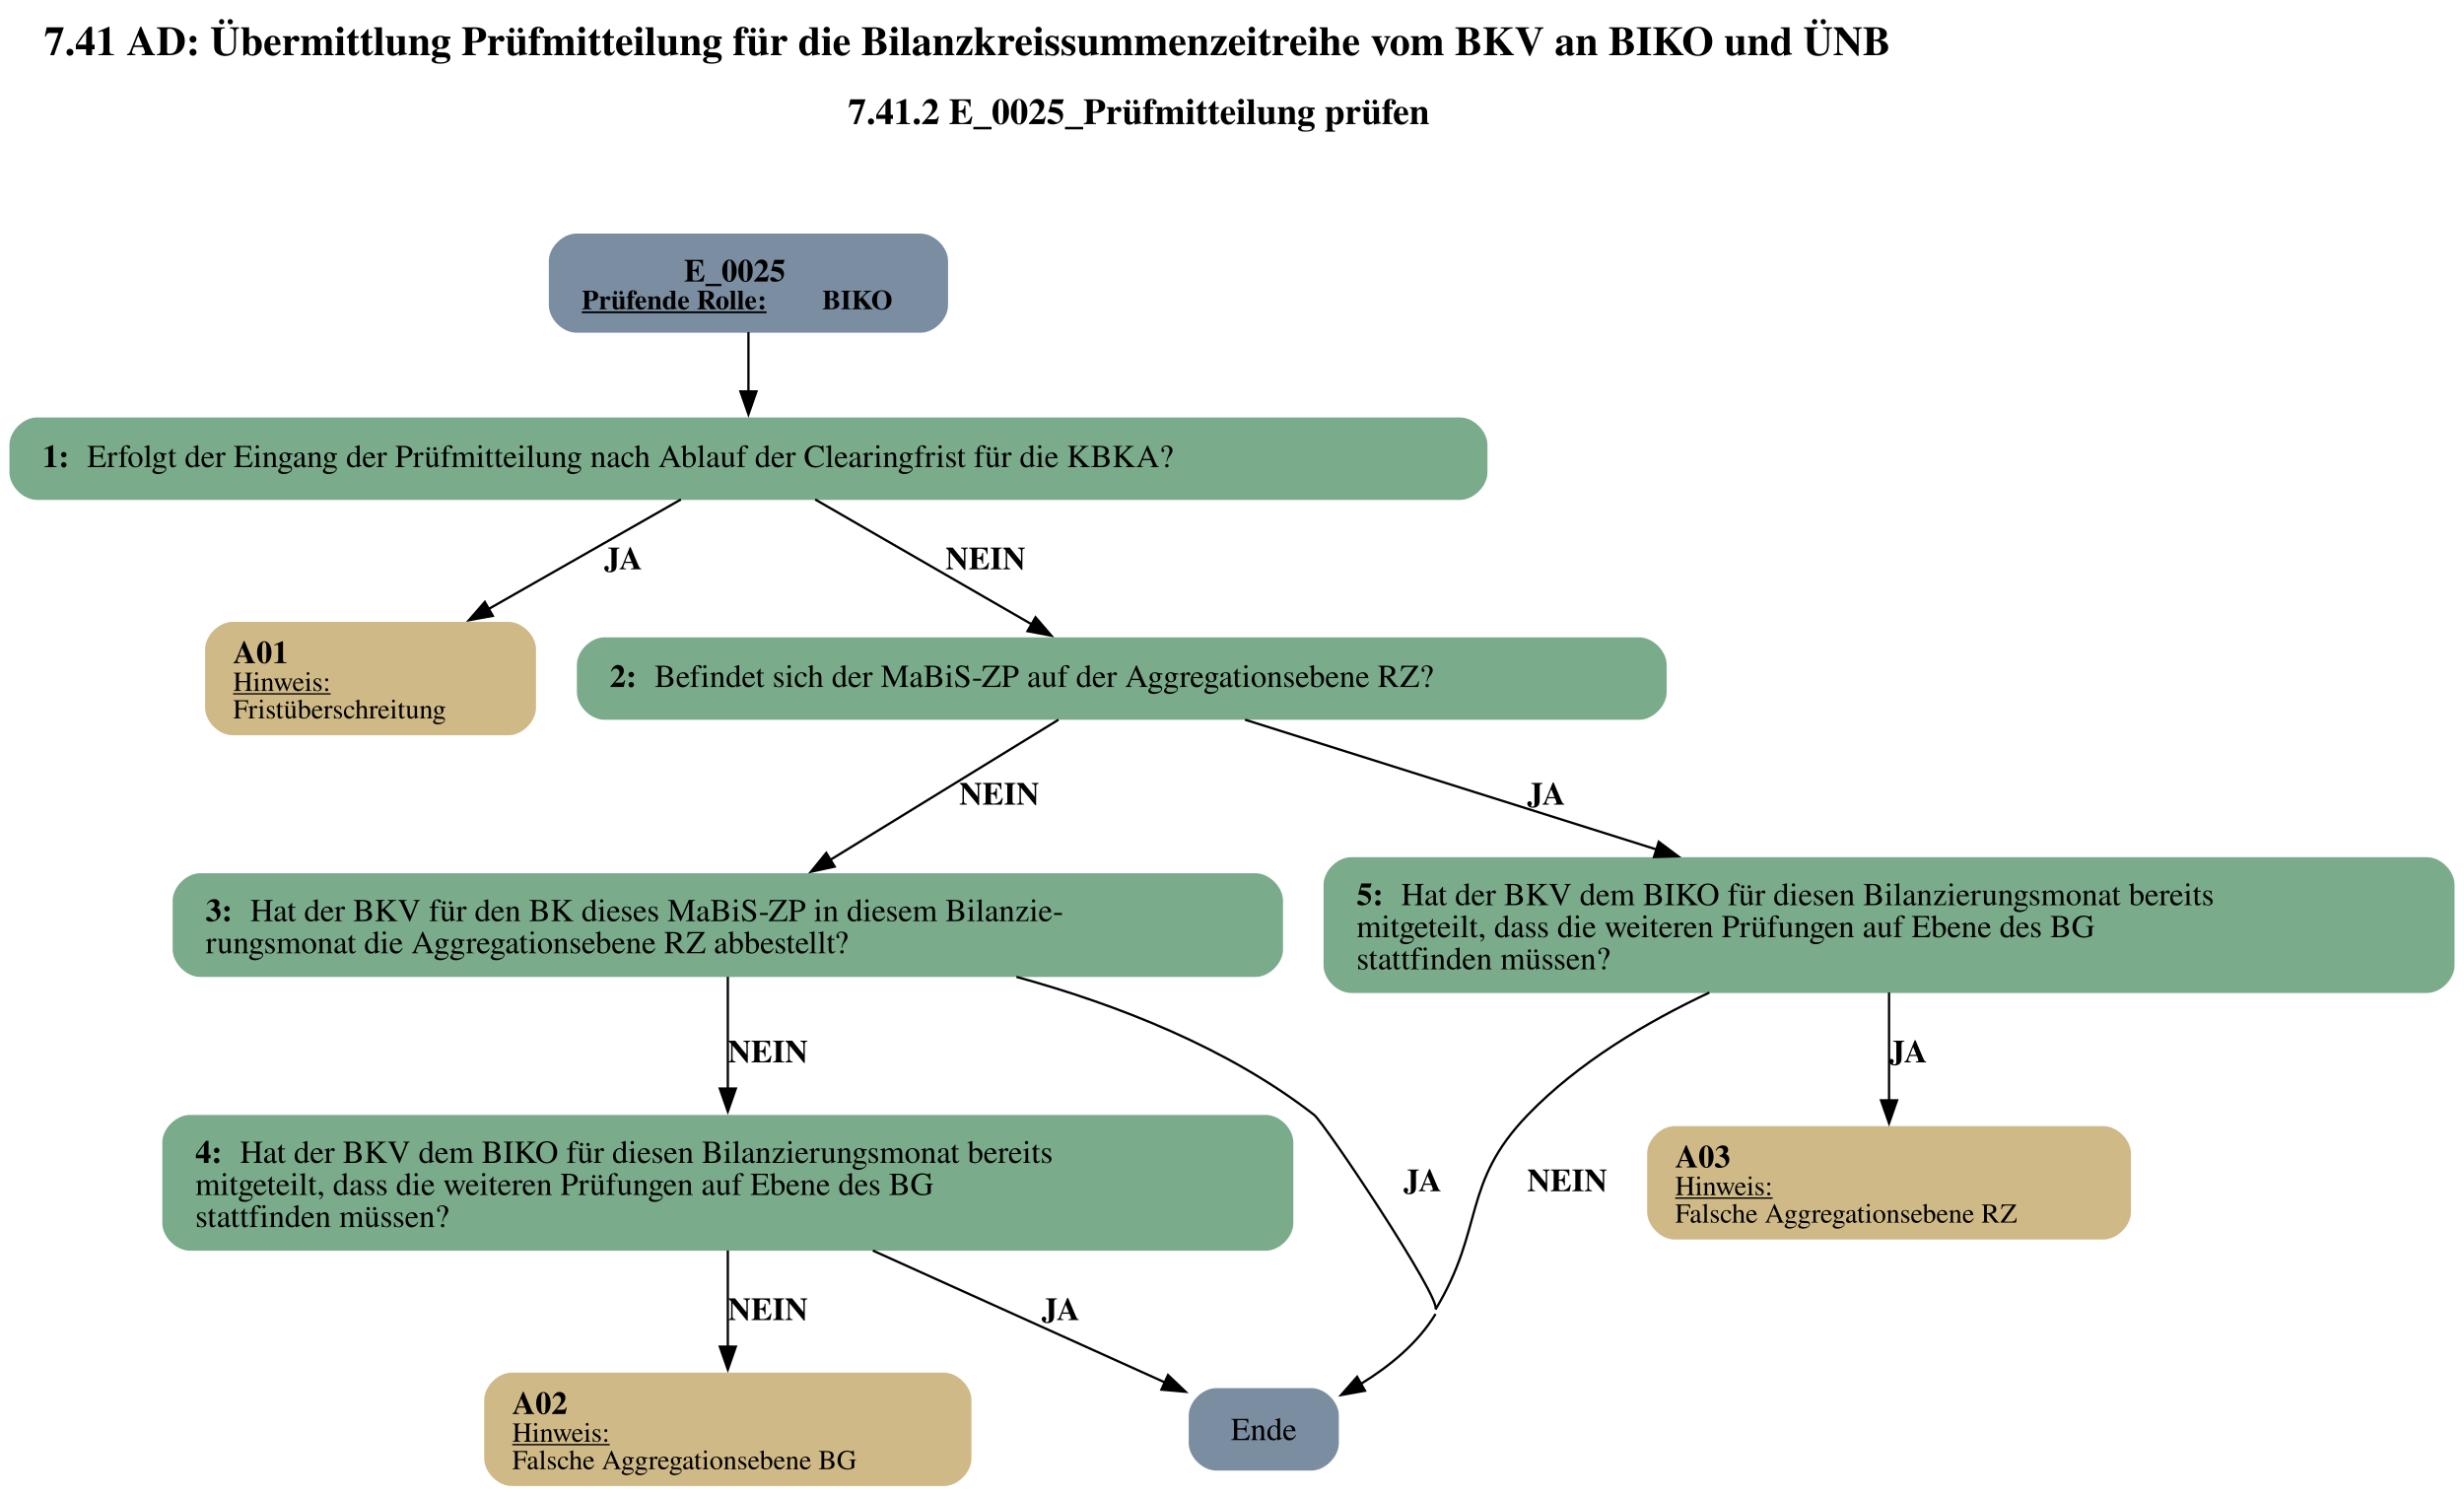
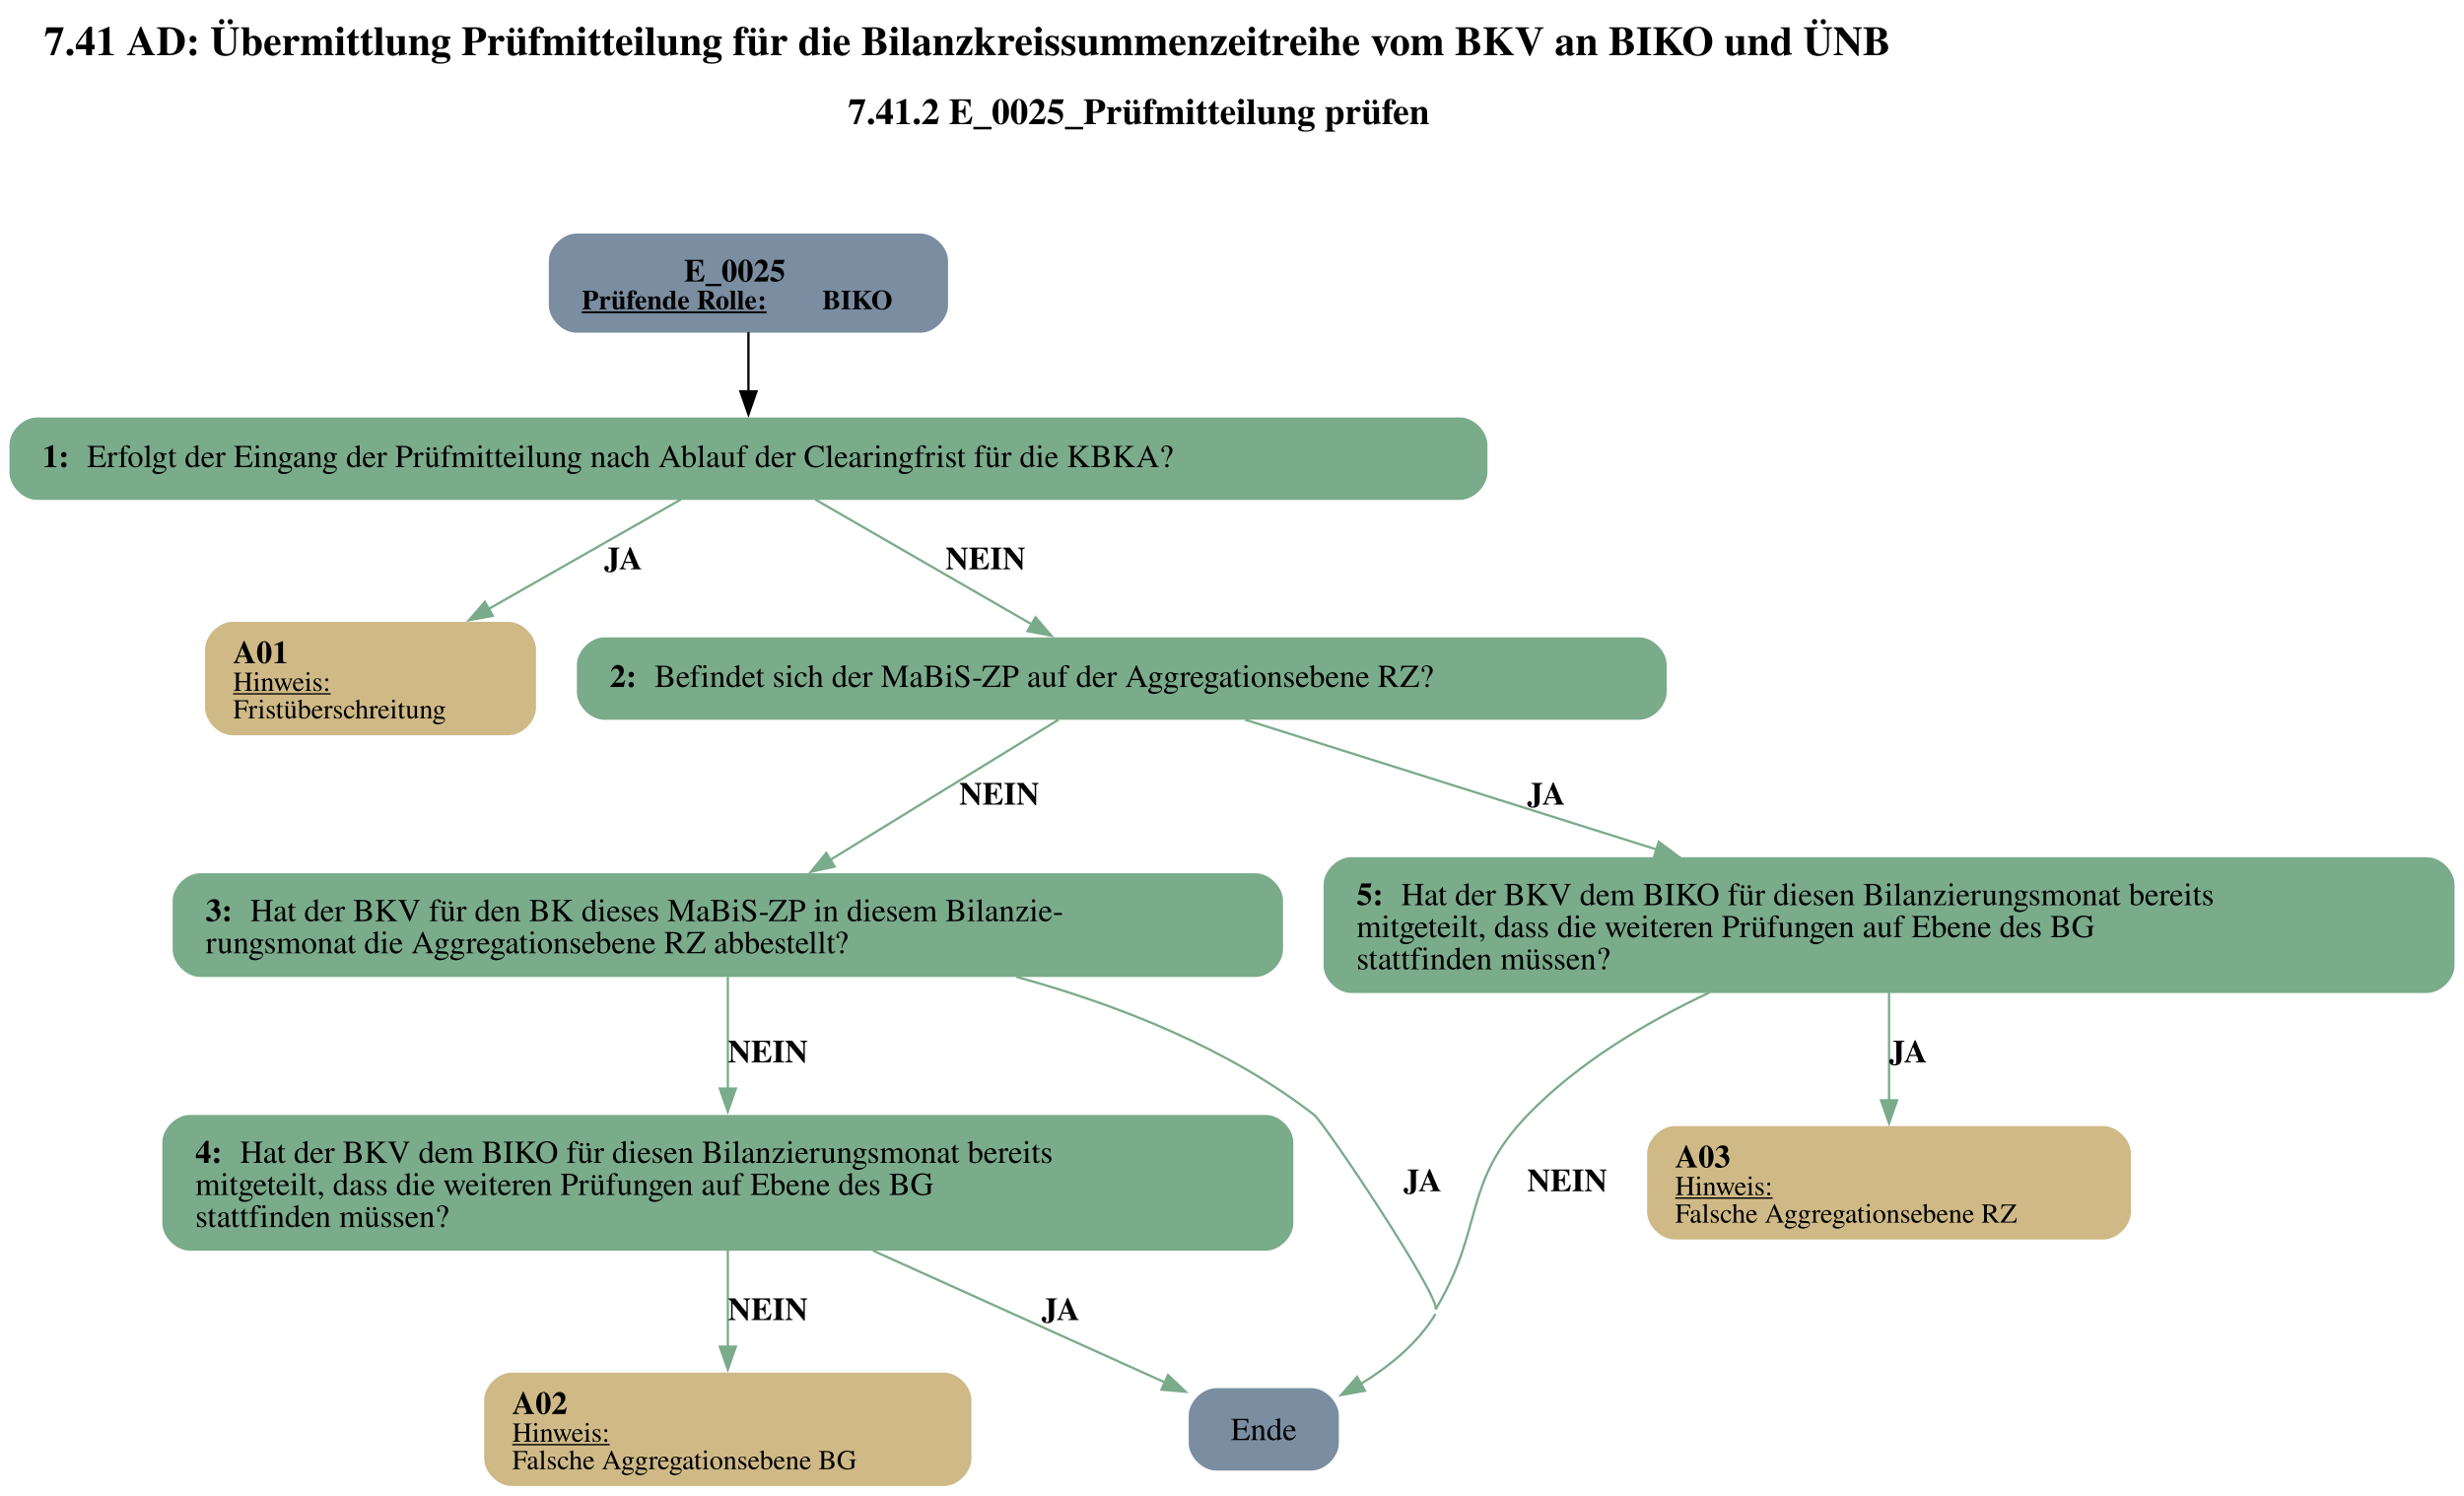
<svg xmlns="http://www.w3.org/2000/svg" width="1076pt" height="653pt" viewBox="0.00 0.00 1075.55 652.88">
  <g id="graph0" class="graph" transform="scale(1 1) rotate(0) translate(4 648.88)">
    <text text-anchor="start" x="15.15" y="-624.78" font-family="Times,serif" font-weight="bold" font-size="18.00">7.41 AD: Übermittlung Prüfmitteilung für die Bilanzkreissummenzeitreihe vom BKV an BIKO und ÜNB</text>
    <text text-anchor="start" x="366.15" y="-594.68" font-family="Times,serif" font-weight="bold" font-size="16.00">7.41.2 E_0025_Prüfmitteilung prüfen</text>
    <g id="node1" class="node">
      <path fill="#7a8da1" stroke="black" stroke-width="0" d="M397.8,-546.88C397.8,-546.88 247.5,-546.88 247.5,-546.88 241.5,-546.88 235.5,-540.88 235.5,-534.88 235.5,-534.88 235.5,-515.6 235.5,-515.6 235.5,-509.6 241.5,-503.6 247.5,-503.6 247.5,-503.6 397.8,-503.6 397.8,-503.6 403.8,-503.6 409.8,-509.6 409.8,-515.6 409.8,-515.6 409.8,-534.88 409.8,-534.88 409.8,-540.88 403.8,-546.88 397.8,-546.88" />
      <text text-anchor="start" x="294.52" y="-525.94" font-family="Times,serif" font-weight="bold" font-size="14.00">E_0025</text>
      <text text-anchor="start" x="249.9" y="-513.84" font-family="Times,serif" font-weight="bold" text-decoration="underline" font-size="12.00">Prüfende Rolle:</text>
      <text text-anchor="start" x="354.9" y="-513.84" font-family="Times,serif" font-weight="bold" font-size="12.00"> BIKO</text>
    </g>
    <g id="node2" class="node">
      <path fill="#7aab8a" stroke="black" stroke-width="0" d="M633.3,-466.6C633.3,-466.6 12,-466.6 12,-466.6 6,-466.6 0,-460.6 0,-454.6 0,-454.6 0,-442.6 0,-442.6 0,-436.6 6,-430.6 12,-430.6 12,-430.6 633.3,-430.6 633.3,-430.6 639.3,-430.6 645.3,-436.6 645.3,-442.6 645.3,-442.6 645.3,-454.6 645.3,-454.6 645.3,-460.6 639.3,-466.6 633.3,-466.6" />
      <text text-anchor="start" x="14.4" y="-444.92" font-family="Times,serif" font-weight="bold" font-size="14.00">1: </text>
      <text text-anchor="start" x="33.9" y="-444.92" font-family="Times,serif" font-size="14.00">Erfolgt der Eingang der Prüfmitteilung nach Ablauf der Clearingfrist für die KBKA?</text>
    </g>
    <g id="edge1" class="edge">
      <path fill="none" stroke="black" d="M322.65,-503.84C322.65,-495.77 322.65,-486.36 322.65,-477.67" />
      <polygon fill="black" stroke="black" points="326.15,-477.96 322.65,-467.96 319.15,-477.96 326.15,-477.96" />
    </g>
    <g id="node3" class="node">
      <path fill="#cfb986" stroke="black" stroke-width="0" d="M217.89,-377.35C217.89,-377.35 97.41,-377.35 97.41,-377.35 91.41,-377.35 85.41,-371.35 85.41,-365.35 85.41,-365.35 85.41,-339.83 85.41,-339.83 85.41,-333.83 91.41,-327.83 97.41,-327.83 97.41,-327.83 217.89,-327.83 217.89,-327.83 223.89,-327.83 229.89,-333.83 229.89,-339.83 229.89,-339.83 229.89,-365.35 229.89,-365.35 229.89,-371.35 223.89,-377.35 217.89,-377.35" />
      <text text-anchor="start" x="97.65" y="-359.29" font-family="Times,serif" font-weight="bold" font-size="14.00">A01</text>
      <text text-anchor="start" x="97.65" y="-347.19" font-family="Times,serif" text-decoration="underline" font-size="12.00">Hinweis:</text>
      <text text-anchor="start" x="97.65" y="-335.19" font-family="Times,serif" font-size="12.00">Fristüberschreitung</text>
    </g>
    <g id="edge2" class="edge">
-       <path fill="none" stroke="black" d="M293.15,-430.79C269.87,-417.53 236.82,-398.7 209.2,-382.96" />
-       <polygon fill="black" stroke="black" points="211.03,-379.97 200.6,-378.06 207.56,-386.06 211.03,-379.97" />
+       <path fill="none" stroke="#7aab8a" d="M293.15,-430.79C269.87,-417.53 236.82,-398.7 209.2,-382.96" />
+       <polygon fill="#7aab8a" stroke="#7aab8a" points="211.03,-379.97 200.6,-378.06 207.56,-386.06 211.03,-379.97" />
      <text text-anchor="start" x="259.65" y="-400.3" font-family="Times,serif" font-weight="bold" font-size="14.00">JA</text>
    </g>
    <g id="node4" class="node">
      <path fill="#7aab8a" stroke="black" stroke-width="0" d="M711.55,-370.59C711.55,-370.59 259.75,-370.59 259.75,-370.59 253.75,-370.59 247.75,-364.59 247.75,-358.59 247.75,-358.59 247.75,-346.59 247.75,-346.59 247.75,-340.59 253.75,-334.59 259.75,-334.59 259.75,-334.59 711.55,-334.59 711.55,-334.59 717.55,-334.59 723.55,-340.59 723.55,-346.59 723.55,-346.59 723.55,-358.59 723.55,-358.59 723.55,-364.59 717.55,-370.59 711.55,-370.59" />
      <text text-anchor="start" x="262.15" y="-348.91" font-family="Times,serif" font-weight="bold" font-size="14.00">2: </text>
      <text text-anchor="start" x="281.65" y="-348.91" font-family="Times,serif" font-size="14.00">Befindet sich der MaBiS-ZP auf der Aggregationsebene RZ?</text>
    </g>
    <g id="edge3" class="edge">
-       <path fill="none" stroke="black" d="M351.79,-430.79C378.17,-415.58 417.23,-393.05 446.36,-376.25" />
-       <polygon fill="black" stroke="black" points="447.99,-379.35 454.9,-371.32 444.49,-373.29 447.99,-379.35" />
+       <path fill="none" stroke="#7aab8a" d="M351.79,-430.79C378.17,-415.58 417.23,-393.05 446.36,-376.25" />
+       <polygon fill="#7aab8a" stroke="#7aab8a" points="447.99,-379.35 454.9,-371.32 444.49,-373.29 447.99,-379.35" />
      <text text-anchor="start" x="408.65" y="-400.3" font-family="Times,serif" font-weight="bold" font-size="14.00">NEIN</text>
    </g>
    <g id="node5" class="node">
      <path fill="#7aab8a" stroke="black" stroke-width="0" d="M544.05,-267.58C544.05,-267.58 83.25,-267.58 83.25,-267.58 77.25,-267.58 71.25,-261.58 71.25,-255.58 71.25,-255.58 71.25,-234.3 71.25,-234.3 71.25,-228.3 77.25,-222.3 83.25,-222.3 83.25,-222.3 544.05,-222.3 544.05,-222.3 550.05,-222.3 556.05,-228.3 556.05,-234.3 556.05,-234.3 556.05,-255.58 556.05,-255.58 556.05,-261.58 550.05,-267.58 544.05,-267.58" />
      <text text-anchor="start" x="85.65" y="-246.64" font-family="Times,serif" font-weight="bold" font-size="14.00">3: </text>
      <text text-anchor="start" x="105.15" y="-246.64" font-family="Times,serif" font-size="14.00">Hat der BKV für den BK dieses MaBiS-ZP in diesem Bilanzie-</text>
      <text text-anchor="start" x="85.65" y="-232.64" font-family="Times,serif" font-size="14.00">rungsmonat die Aggregationsebene RZ abbestellt?</text>
    </g>
    <g id="edge4" class="edge">
-       <path fill="none" stroke="black" d="M458.02,-334.62C431.08,-318.07 389.68,-292.64 358.11,-273.25" />
-       <polygon fill="black" stroke="black" points="360.3,-270.48 349.94,-268.23 356.63,-276.45 360.3,-270.48" />
+       <path fill="none" stroke="#7aab8a" d="M458.02,-334.62C431.08,-318.07 389.68,-292.64 358.11,-273.25" />
+       <polygon fill="#7aab8a" stroke="#7aab8a" points="360.3,-270.48 349.94,-268.23 356.63,-276.45 360.3,-270.48" />
      <text text-anchor="start" x="414.65" y="-297.53" font-family="Times,serif" font-weight="bold" font-size="14.00">NEIN</text>
    </g>
    <g id="node9" class="node">
      <path fill="#7aab8a" stroke="black" stroke-width="0" d="M1055.55,-274.58C1055.55,-274.58 585.75,-274.58 585.75,-274.58 579.75,-274.58 573.75,-268.58 573.75,-262.58 573.75,-262.58 573.75,-227.3 573.75,-227.3 573.75,-221.3 579.75,-215.3 585.75,-215.3 585.75,-215.3 1055.55,-215.3 1055.55,-215.3 1061.55,-215.3 1067.55,-221.3 1067.55,-227.3 1067.55,-227.3 1067.55,-262.58 1067.55,-262.58 1067.55,-268.58 1061.55,-274.58 1055.55,-274.58" />
      <text text-anchor="start" x="588.15" y="-253.64" font-family="Times,serif" font-weight="bold" font-size="14.00">5: </text>
      <text text-anchor="start" x="607.65" y="-253.64" font-family="Times,serif" font-size="14.00">Hat der BKV dem BIKO für diesen Bilanzierungsmonat bereits</text>
      <text text-anchor="start" x="588.15" y="-239.64" font-family="Times,serif" font-size="14.00">mitgeteilt, dass die weiteren Prüfungen auf Ebene des BG</text>
      <text text-anchor="start" x="588.15" y="-225.64" font-family="Times,serif" font-size="14.00">stattfinden müssen?</text>
    </g>
    <g id="edge5" class="edge">
-       <path fill="none" stroke="black" d="M539.47,-334.62C587.79,-319.38 660,-296.6 719.15,-277.95" />
-       <polygon fill="black" stroke="black" points="720.1,-281.32 728.59,-274.97 718,-274.64 720.1,-281.32" />
+       <path fill="none" stroke="#7aab8a" d="M539.47,-334.62C587.79,-319.38 660,-296.6 719.15,-277.95" />
+       <polygon fill="#7aab8a" stroke="#7aab8a" points="720.1,-281.32 728.59,-274.97 718,-274.64 720.1,-281.32" />
      <text text-anchor="start" x="662.65" y="-297.53" font-family="Times,serif" font-weight="bold" font-size="14.00">JA</text>
    </g>
    <g id="node6" class="node">
      <path fill="#7a8da1" stroke="black" stroke-width="0" d="M568.42,-42.76C568.42,-42.76 526.88,-42.76 526.88,-42.76 520.88,-42.76 514.88,-36.76 514.88,-30.76 514.88,-30.76 514.88,-18.76 514.88,-18.76 514.88,-12.76 520.88,-6.76 526.88,-6.76 526.88,-6.76 568.42,-6.76 568.42,-6.76 574.42,-6.76 580.42,-12.76 580.42,-18.76 580.42,-18.76 580.42,-30.76 580.42,-30.76 580.42,-36.76 574.42,-42.76 568.42,-42.76" />
      <text text-anchor="middle" x="547.65" y="-20.08" font-family="Times,serif" font-size="14.00">Ende</text>
    </g>
    <g id="edge7" class="edge">
-       <path fill="none" stroke="black" d="M439.66,-222.33C484.05,-210.12 532.18,-191.2 569.65,-162.05 574.04,-158.64 625.26,-82.05 622.65,-77.14" />
-       <path fill="none" stroke="black" d="M622.65,-75.14C614.96,-62.4 602.58,-52.29 590.07,-44.63" />
-       <polygon fill="black" stroke="black" points="591.84,-41.61 581.42,-39.74 588.4,-47.7 591.84,-41.61" />
+       <path fill="none" stroke="#7aab8a" d="M439.66,-222.33C484.05,-210.12 532.18,-191.2 569.65,-162.05 574.04,-158.64 625.26,-82.05 622.65,-77.14" />
+       <path fill="none" stroke="#7aab8a" d="M622.65,-75.14C614.96,-62.4 602.58,-52.29 590.07,-44.63" />
+       <polygon fill="#7aab8a" stroke="#7aab8a" points="591.84,-41.61 581.42,-39.74 588.4,-47.7 591.84,-41.61" />
      <text text-anchor="start" x="608.65" y="-128.74" font-family="Times,serif" font-weight="bold" font-size="14.00">JA</text>
    </g>
    <g id="node7" class="node">
      <path fill="#7aab8a" stroke="black" stroke-width="0" d="M548.55,-162.05C548.55,-162.05 78.75,-162.05 78.75,-162.05 72.75,-162.05 66.75,-156.05 66.75,-150.05 66.75,-150.05 66.75,-114.77 66.75,-114.77 66.75,-108.77 72.75,-102.77 78.75,-102.77 78.75,-102.77 548.55,-102.77 548.55,-102.77 554.55,-102.77 560.55,-108.77 560.55,-114.77 560.55,-114.77 560.55,-150.05 560.55,-150.05 560.55,-156.05 554.55,-162.05 548.55,-162.05" />
      <text text-anchor="start" x="81.15" y="-141.11" font-family="Times,serif" font-weight="bold" font-size="14.00">4: </text>
      <text text-anchor="start" x="100.65" y="-141.11" font-family="Times,serif" font-size="14.00">Hat der BKV dem BIKO für diesen Bilanzierungsmonat bereits</text>
      <text text-anchor="start" x="81.15" y="-127.11" font-family="Times,serif" font-size="14.00">mitgeteilt, dass die weiteren Prüfungen auf Ebene des BG</text>
      <text text-anchor="start" x="81.15" y="-113.11" font-family="Times,serif" font-size="14.00">stattfinden müssen?</text>
    </g>
    <g id="edge6" class="edge">
-       <path fill="none" stroke="black" d="M313.65,-222.37C313.65,-208.38 313.65,-189.74 313.65,-173.13" />
-       <polygon fill="black" stroke="black" points="317.15,-173.56 313.65,-163.56 310.15,-173.56 317.15,-173.56" />
+       <path fill="none" stroke="#7aab8a" d="M313.65,-222.37C313.65,-208.38 313.65,-189.74 313.65,-173.13" />
+       <polygon fill="#7aab8a" stroke="#7aab8a" points="317.15,-173.56 313.65,-163.56 310.15,-173.56 317.15,-173.56" />
      <text text-anchor="start" x="313.65" y="-185" font-family="Times,serif" font-weight="bold" font-size="14.00">NEIN</text>
    </g>
    <g id="edge9" class="edge">
-       <path fill="none" stroke="black" d="M376.97,-102.82C417.5,-84.52 469.01,-61.27 504.78,-45.11" />
-       <polygon fill="black" stroke="black" points="505.84,-48.48 513.51,-41.17 502.96,-42.1 505.84,-48.48" />
+       <path fill="none" stroke="#7aab8a" d="M376.97,-102.82C417.5,-84.52 469.01,-61.27 504.78,-45.11" />
+       <polygon fill="#7aab8a" stroke="#7aab8a" points="505.84,-48.48 513.51,-41.17 502.96,-42.1 505.84,-48.48" />
      <text text-anchor="start" x="450.65" y="-72.47" font-family="Times,serif" font-weight="bold" font-size="14.00">JA</text>
    </g>
    <g id="node8" class="node">
      <path fill="#cfb986" stroke="black" stroke-width="0" d="M408.01,-49.52C408.01,-49.52 219.28,-49.52 219.28,-49.52 213.28,-49.52 207.28,-43.52 207.28,-37.52 207.28,-37.52 207.28,-12 207.28,-12 207.28,-6 213.28,0 219.28,0 219.28,0 408.01,0 408.01,0 414.01,0 420.01,-6 420.01,-12 420.01,-12 420.01,-37.52 420.01,-37.52 420.01,-43.52 414.01,-49.52 408.01,-49.52" />
      <text text-anchor="start" x="219.52" y="-31.46" font-family="Times,serif" font-weight="bold" font-size="14.00">A02</text>
      <text text-anchor="start" x="219.52" y="-19.36" font-family="Times,serif" text-decoration="underline" font-size="12.00">Hinweis:</text>
      <text text-anchor="start" x="219.52" y="-7.36" font-family="Times,serif" font-size="12.00">Falsche Aggregationsebene BG</text>
    </g>
    <g id="edge8" class="edge">
-       <path fill="none" stroke="black" d="M313.65,-102.82C313.65,-89.87 313.65,-74.44 313.65,-60.8" />
-       <polygon fill="black" stroke="black" points="317.15,-60.89 313.65,-50.89 310.15,-60.89 317.15,-60.89" />
+       <path fill="none" stroke="#7aab8a" d="M313.65,-102.82C313.65,-89.87 313.65,-74.44 313.65,-60.8" />
+       <polygon fill="#7aab8a" stroke="#7aab8a" points="317.15,-60.89 313.65,-50.89 310.15,-60.89 317.15,-60.89" />
      <text text-anchor="start" x="313.65" y="-72.47" font-family="Times,serif" font-weight="bold" font-size="14.00">NEIN</text>
    </g>
    <g id="edge11" class="edge">
-       <path fill="none" stroke="black" d="M742.2,-215.48C714.52,-202.48 684.86,-184.82 662.9,-162.05 633.91,-131.99 644.21,-112.91 622.65,-77.14" />
+       <path fill="none" stroke="#7aab8a" d="M742.2,-215.48C714.52,-202.48 684.86,-184.82 662.9,-162.05 633.91,-131.99 644.21,-112.91 622.65,-77.14" />
      <text text-anchor="start" x="662.65" y="-128.74" font-family="Times,serif" font-weight="bold" font-size="14.00">NEIN</text>
    </g>
    <g id="node10" class="node">
      <path fill="#cfb986" stroke="black" stroke-width="0" d="M914.26,-157.17C914.26,-157.17 727.03,-157.17 727.03,-157.17 721.03,-157.17 715.03,-151.17 715.03,-145.17 715.03,-145.17 715.03,-119.65 715.03,-119.65 715.03,-113.65 721.03,-107.65 727.03,-107.65 727.03,-107.65 914.26,-107.65 914.26,-107.65 920.26,-107.65 926.26,-113.65 926.26,-119.65 926.26,-119.65 926.26,-145.17 926.26,-145.17 926.26,-151.17 920.26,-157.17 914.26,-157.17" />
      <text text-anchor="start" x="727.27" y="-139.11" font-family="Times,serif" font-weight="bold" font-size="14.00">A03</text>
      <text text-anchor="start" x="727.27" y="-127.01" font-family="Times,serif" text-decoration="underline" font-size="12.00">Hinweis:</text>
      <text text-anchor="start" x="727.27" y="-115.01" font-family="Times,serif" font-size="12.00">Falsche Aggregationsebene RZ</text>
    </g>
    <g id="edge10" class="edge">
-       <path fill="none" stroke="black" d="M820.65,-215.48C820.65,-201 820.65,-183.29 820.65,-168.03" />
-       <polygon fill="black" stroke="black" points="824.15,-168.44 820.65,-158.44 817.15,-168.44 824.15,-168.44" />
+       <path fill="none" stroke="#7aab8a" d="M820.65,-215.48C820.65,-201 820.65,-183.29 820.65,-168.03" />
+       <polygon fill="#7aab8a" stroke="#7aab8a" points="824.15,-168.44 820.65,-158.44 817.15,-168.44 824.15,-168.44" />
      <text text-anchor="start" x="820.65" y="-185" font-family="Times,serif" font-weight="bold" font-size="14.00">JA</text>
    </g>
  </g>
</svg>
